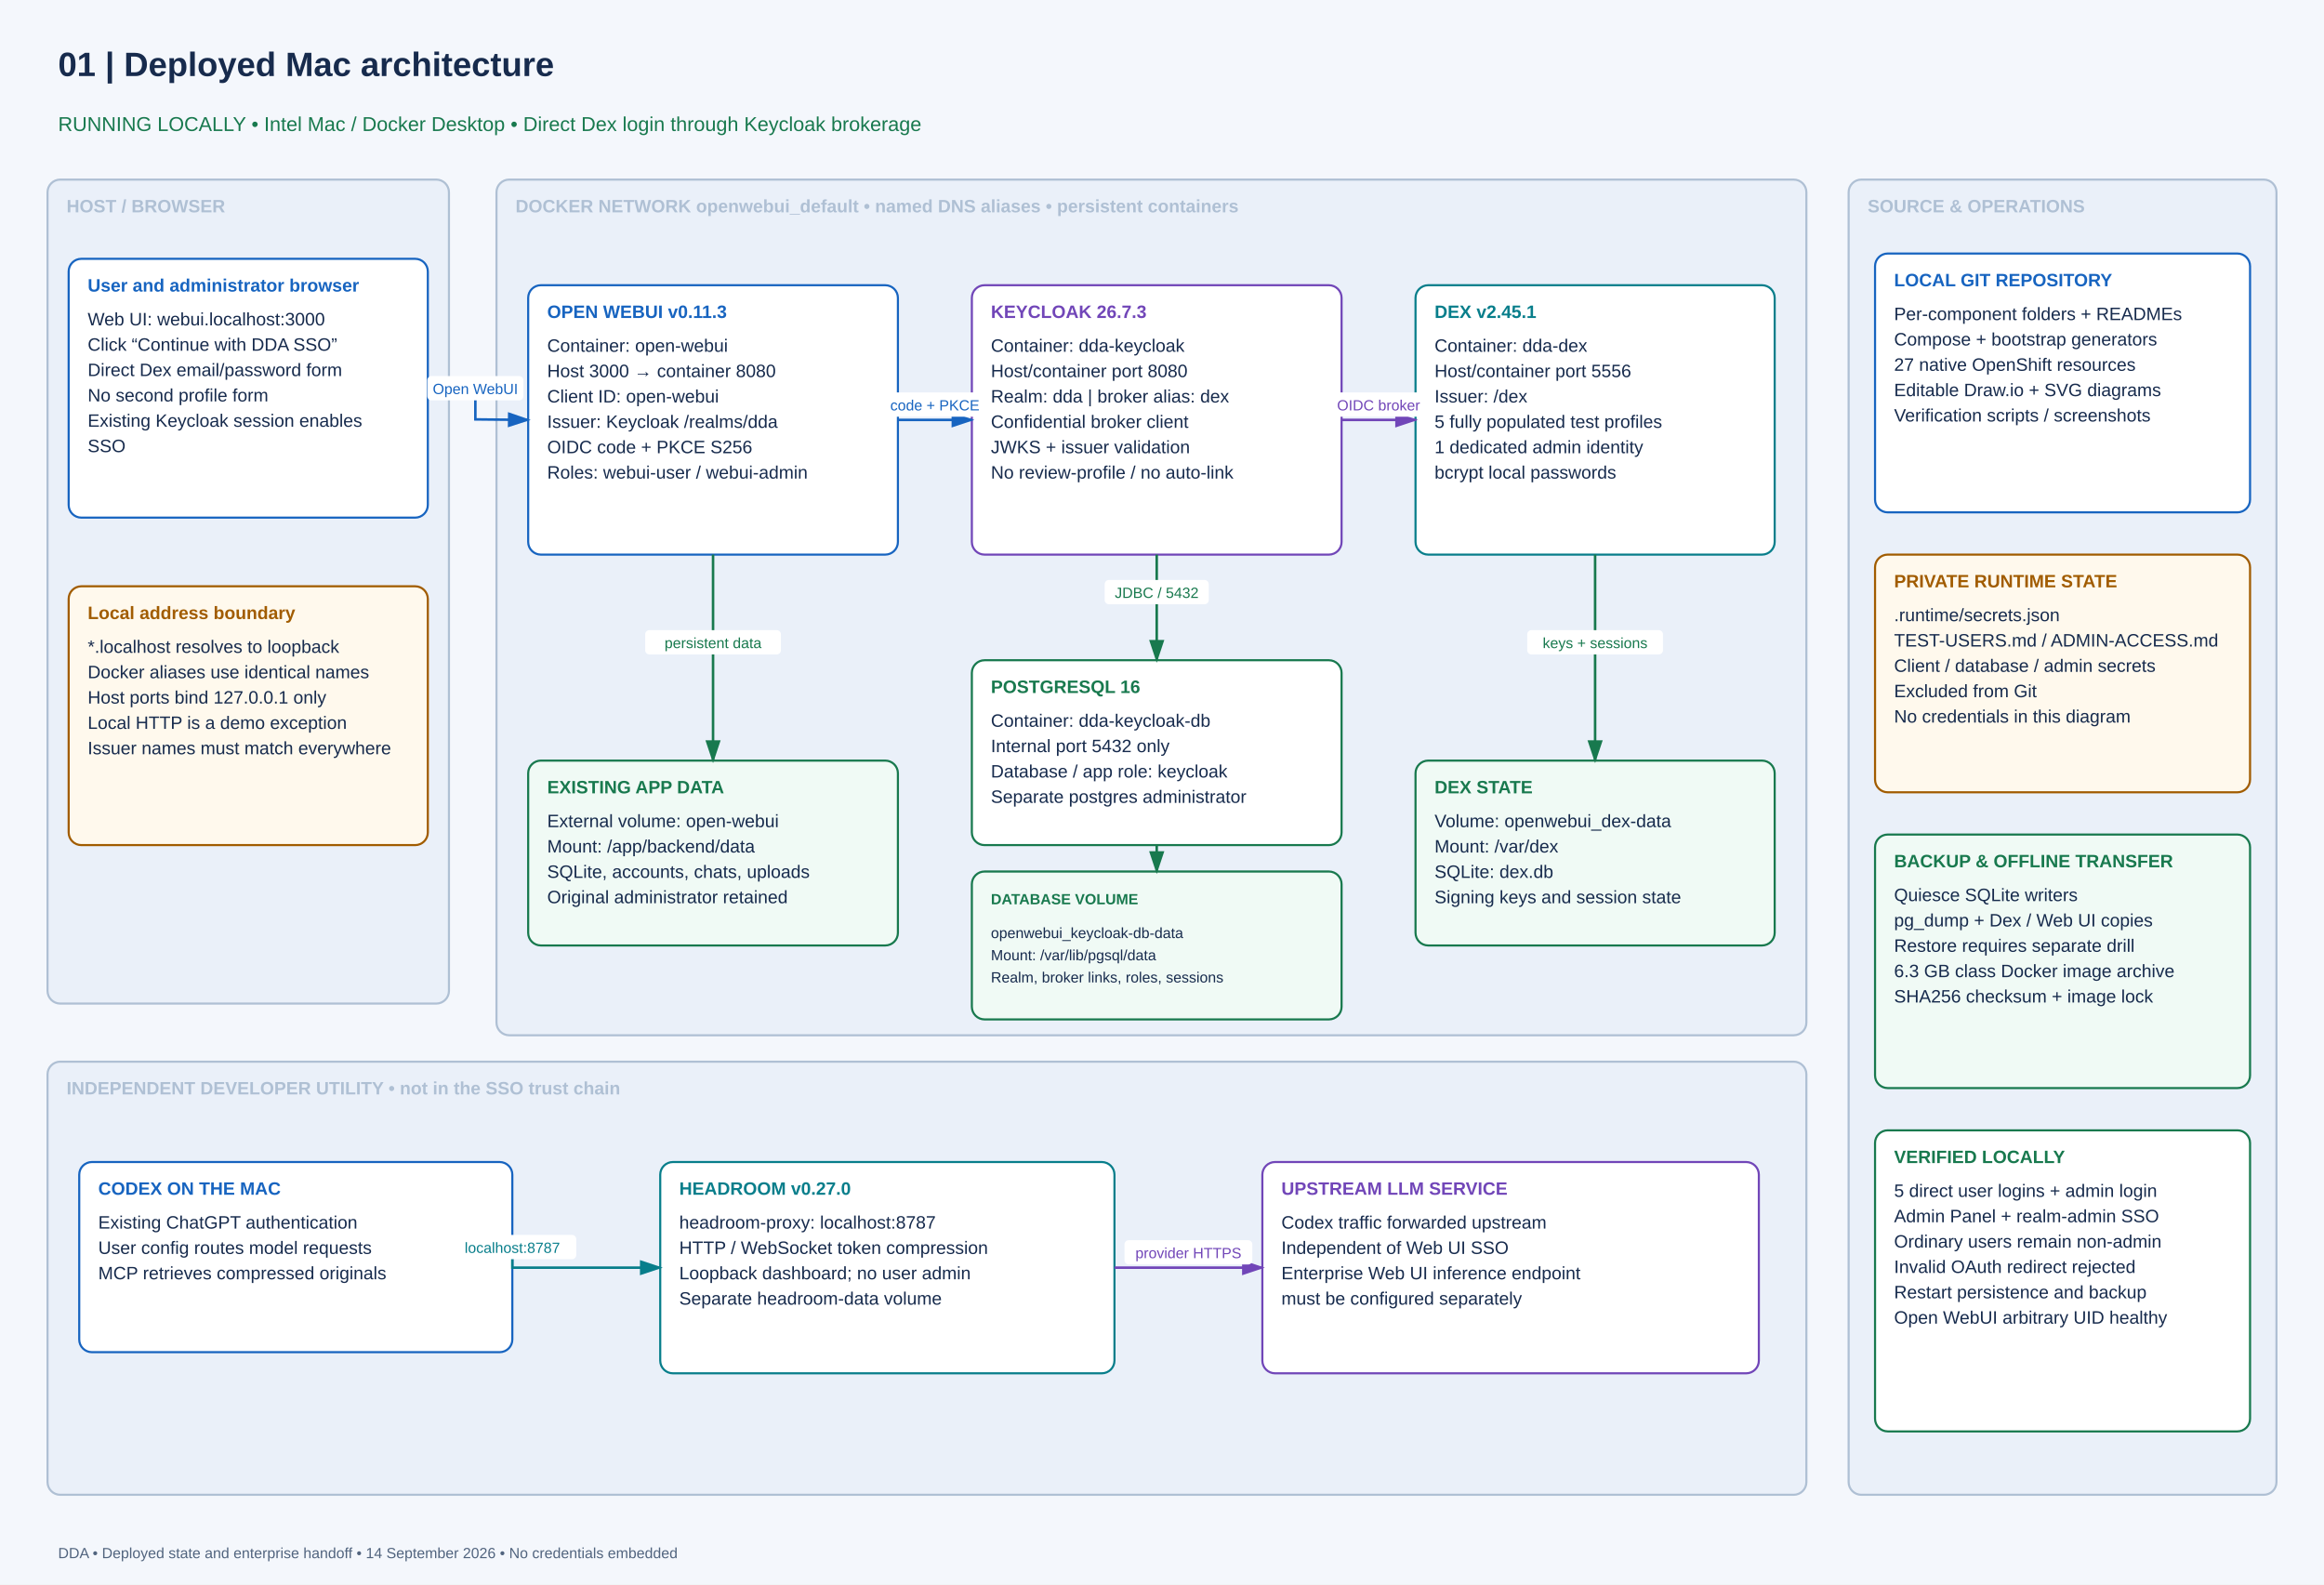
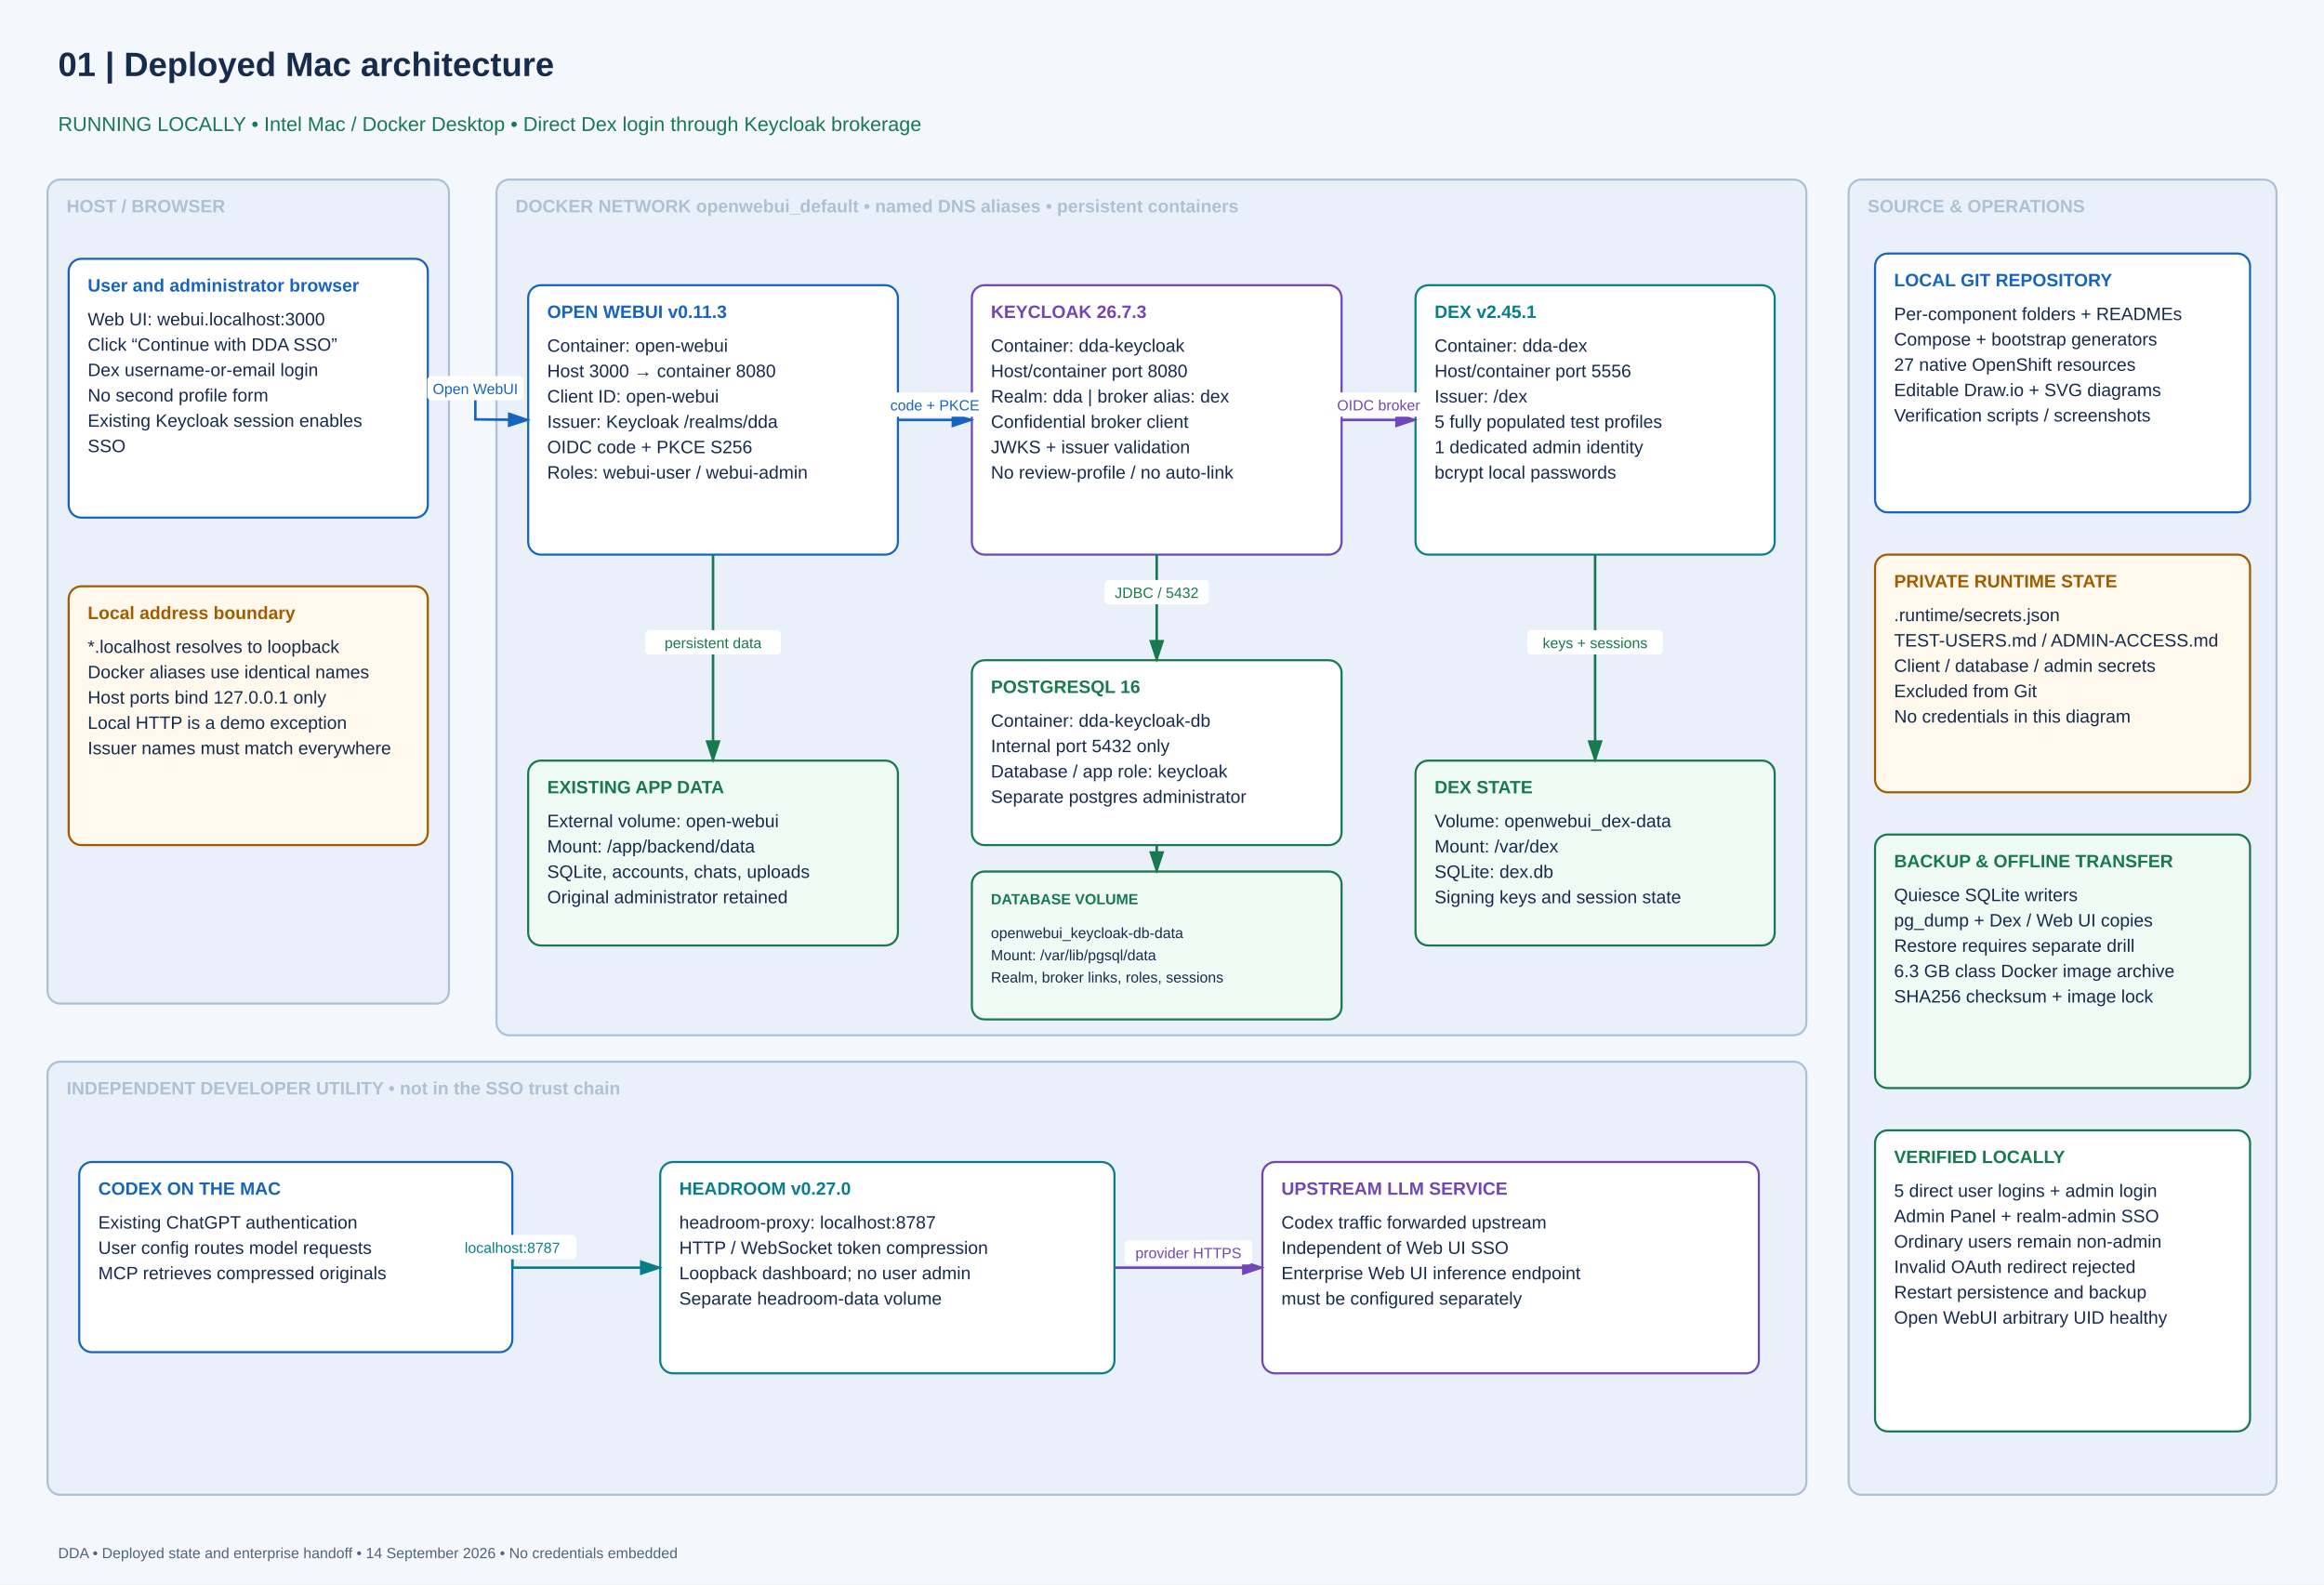
<svg xmlns="http://www.w3.org/2000/svg" width="2200" height="1500" viewBox="0 0 2200 1500">
  <defs>
    <marker id="arrow" markerWidth="10" markerHeight="10" refX="8" refY="3" orient="auto" markerUnits="strokeWidth">
      <path d="M0,0 L0,6 L9,3 z" fill="context-stroke" />
    </marker>
  </defs>
  <rect width="100%" height="100%" fill="#F4F7FC" />
  <text x="55" y="72" font-family="Arial, Helvetica, sans-serif" font-size="32" fill="#172B4D" font-weight="700">01  |  Deployed Mac architecture</text>
  <text x="55" y="124" font-family="Arial, Helvetica, sans-serif" font-size="19" fill="#18794E" font-weight="400">RUNNING LOCALLY  •  Intel Mac / Docker Desktop  •  Direct Dex login through Keycloak brokerage</text>
  <rect x="45" y="170" width="380" height="780" rx="12" fill="#EAF0F9" stroke="#AFC0D4" stroke-width="2" />
  <text x="63" y="201" font-family="Arial, Helvetica, sans-serif" font-size="17" fill="#AFC0D4" font-weight="700">HOST / BROWSER</text>
  <rect x="470" y="170" width="1240" height="810" rx="12" fill="#EAF0F9" stroke="#AFC0D4" stroke-width="2" />
  <text x="488" y="201" font-family="Arial, Helvetica, sans-serif" font-size="17" fill="#AFC0D4" font-weight="700">DOCKER NETWORK  openwebui_default  •  named DNS aliases  •  persistent containers</text>
  <rect x="1750" y="170" width="405" height="1245" rx="12" fill="#EAF0F9" stroke="#AFC0D4" stroke-width="2" />
  <text x="1768" y="201" font-family="Arial, Helvetica, sans-serif" font-size="17" fill="#AFC0D4" font-weight="700">SOURCE &amp; OPERATIONS</text>
  <rect x="65" y="245" width="340" height="245" rx="12" fill="#FFFFFF" stroke="#1764C0" stroke-width="2" />
  <text x="83" y="276" font-family="Arial, Helvetica, sans-serif" font-size="17" fill="#1764C0" font-weight="700">User and administrator browser</text>
  <text x="83" y="308" font-family="Arial, Helvetica, sans-serif" font-size="17" fill="#172B4D" font-weight="400">Web UI: webui.localhost:3000</text>
  <text x="83" y="332" font-family="Arial, Helvetica, sans-serif" font-size="17" fill="#172B4D" font-weight="400">Click “Continue with DDA SSO”</text>
-   <text x="83" y="356" font-family="Arial, Helvetica, sans-serif" font-size="17" fill="#172B4D" font-weight="400">Direct Dex email/password form</text>
+   <text x="83" y="356" font-family="Arial, Helvetica, sans-serif" font-size="17" fill="#172B4D" font-weight="400">Dex username-or-email login</text>
  <text x="83" y="380" font-family="Arial, Helvetica, sans-serif" font-size="17" fill="#172B4D" font-weight="400">No second profile form</text>
  <text x="83" y="404" font-family="Arial, Helvetica, sans-serif" font-size="17" fill="#172B4D" font-weight="400">Existing Keycloak session enables</text>
  <text x="83" y="428" font-family="Arial, Helvetica, sans-serif" font-size="17" fill="#172B4D" font-weight="400">SSO</text>
  <rect x="65" y="555" width="340" height="245" rx="12" fill="#FFF9ED" stroke="#A15C00" stroke-width="2" />
  <text x="83" y="586" font-family="Arial, Helvetica, sans-serif" font-size="17" fill="#A15C00" font-weight="700">Local address boundary</text>
  <text x="83" y="618" font-family="Arial, Helvetica, sans-serif" font-size="17" fill="#172B4D" font-weight="400">*.localhost resolves to loopback</text>
  <text x="83" y="642" font-family="Arial, Helvetica, sans-serif" font-size="17" fill="#172B4D" font-weight="400">Docker aliases use identical names</text>
  <text x="83" y="666" font-family="Arial, Helvetica, sans-serif" font-size="17" fill="#172B4D" font-weight="400">Host ports bind 127.0.0.1 only</text>
  <text x="83" y="690" font-family="Arial, Helvetica, sans-serif" font-size="17" fill="#172B4D" font-weight="400">Local HTTP is a demo exception</text>
  <text x="83" y="714" font-family="Arial, Helvetica, sans-serif" font-size="17" fill="#172B4D" font-weight="400">Issuer names must match everywhere</text>
  <rect x="500" y="270" width="350" height="255" rx="12" fill="#FFFFFF" stroke="#1764C0" stroke-width="2" />
  <text x="518" y="301" font-family="Arial, Helvetica, sans-serif" font-size="17" fill="#1764C0" font-weight="700">OPEN WEBUI  v0.11.3</text>
  <text x="518" y="333" font-family="Arial, Helvetica, sans-serif" font-size="17" fill="#172B4D" font-weight="400">Container: open-webui</text>
  <text x="518" y="357" font-family="Arial, Helvetica, sans-serif" font-size="17" fill="#172B4D" font-weight="400">Host 3000 → container 8080</text>
  <text x="518" y="381" font-family="Arial, Helvetica, sans-serif" font-size="17" fill="#172B4D" font-weight="400">Client ID: open-webui</text>
  <text x="518" y="405" font-family="Arial, Helvetica, sans-serif" font-size="17" fill="#172B4D" font-weight="400">Issuer: Keycloak /realms/dda</text>
  <text x="518" y="429" font-family="Arial, Helvetica, sans-serif" font-size="17" fill="#172B4D" font-weight="400">OIDC code + PKCE S256</text>
  <text x="518" y="453" font-family="Arial, Helvetica, sans-serif" font-size="17" fill="#172B4D" font-weight="400">Roles: webui-user / webui-admin</text>
  <rect x="920" y="270" width="350" height="255" rx="12" fill="#FFFFFF" stroke="#7146B8" stroke-width="2" />
  <text x="938" y="301" font-family="Arial, Helvetica, sans-serif" font-size="17" fill="#7146B8" font-weight="700">KEYCLOAK  26.7.3</text>
  <text x="938" y="333" font-family="Arial, Helvetica, sans-serif" font-size="17" fill="#172B4D" font-weight="400">Container: dda-keycloak</text>
  <text x="938" y="357" font-family="Arial, Helvetica, sans-serif" font-size="17" fill="#172B4D" font-weight="400">Host/container port 8080</text>
  <text x="938" y="381" font-family="Arial, Helvetica, sans-serif" font-size="17" fill="#172B4D" font-weight="400">Realm: dda | broker alias: dex</text>
  <text x="938" y="405" font-family="Arial, Helvetica, sans-serif" font-size="17" fill="#172B4D" font-weight="400">Confidential broker client</text>
  <text x="938" y="429" font-family="Arial, Helvetica, sans-serif" font-size="17" fill="#172B4D" font-weight="400">JWKS + issuer validation</text>
  <text x="938" y="453" font-family="Arial, Helvetica, sans-serif" font-size="17" fill="#172B4D" font-weight="400">No review-profile / no auto-link</text>
  <rect x="1340" y="270" width="340" height="255" rx="12" fill="#FFFFFF" stroke="#087E8B" stroke-width="2" />
  <text x="1358" y="301" font-family="Arial, Helvetica, sans-serif" font-size="17" fill="#087E8B" font-weight="700">DEX  v2.45.1</text>
  <text x="1358" y="333" font-family="Arial, Helvetica, sans-serif" font-size="17" fill="#172B4D" font-weight="400">Container: dda-dex</text>
  <text x="1358" y="357" font-family="Arial, Helvetica, sans-serif" font-size="17" fill="#172B4D" font-weight="400">Host/container port 5556</text>
  <text x="1358" y="381" font-family="Arial, Helvetica, sans-serif" font-size="17" fill="#172B4D" font-weight="400">Issuer: /dex</text>
  <text x="1358" y="405" font-family="Arial, Helvetica, sans-serif" font-size="17" fill="#172B4D" font-weight="400">5 fully populated test profiles</text>
  <text x="1358" y="429" font-family="Arial, Helvetica, sans-serif" font-size="17" fill="#172B4D" font-weight="400">1 dedicated admin identity</text>
  <text x="1358" y="453" font-family="Arial, Helvetica, sans-serif" font-size="17" fill="#172B4D" font-weight="400">bcrypt local passwords</text>
  <rect x="500" y="720" width="350" height="175" rx="12" fill="#F0FAF5" stroke="#18794E" stroke-width="2" />
  <text x="518" y="751" font-family="Arial, Helvetica, sans-serif" font-size="17" fill="#18794E" font-weight="700">EXISTING APP DATA</text>
  <text x="518" y="783" font-family="Arial, Helvetica, sans-serif" font-size="17" fill="#172B4D" font-weight="400">External volume: open-webui</text>
  <text x="518" y="807" font-family="Arial, Helvetica, sans-serif" font-size="17" fill="#172B4D" font-weight="400">Mount: /app/backend/data</text>
  <text x="518" y="831" font-family="Arial, Helvetica, sans-serif" font-size="17" fill="#172B4D" font-weight="400">SQLite, accounts, chats, uploads</text>
  <text x="518" y="855" font-family="Arial, Helvetica, sans-serif" font-size="17" fill="#172B4D" font-weight="400">Original administrator retained</text>
  <rect x="920" y="625" width="350" height="175" rx="12" fill="#FFFFFF" stroke="#18794E" stroke-width="2" />
  <text x="938" y="656" font-family="Arial, Helvetica, sans-serif" font-size="17" fill="#18794E" font-weight="700">POSTGRESQL  16</text>
  <text x="938" y="688" font-family="Arial, Helvetica, sans-serif" font-size="17" fill="#172B4D" font-weight="400">Container: dda-keycloak-db</text>
  <text x="938" y="712" font-family="Arial, Helvetica, sans-serif" font-size="17" fill="#172B4D" font-weight="400">Internal port 5432 only</text>
  <text x="938" y="736" font-family="Arial, Helvetica, sans-serif" font-size="17" fill="#172B4D" font-weight="400">Database / app role: keycloak</text>
  <text x="938" y="760" font-family="Arial, Helvetica, sans-serif" font-size="17" fill="#172B4D" font-weight="400">Separate postgres administrator</text>
  <rect x="920" y="825" width="350" height="140" rx="12" fill="#F0FAF5" stroke="#18794E" stroke-width="2" />
  <text x="938" y="856" font-family="Arial, Helvetica, sans-serif" font-size="14" fill="#18794E" font-weight="700">DATABASE VOLUME</text>
  <text x="938" y="888" font-family="Arial, Helvetica, sans-serif" font-size="14" fill="#172B4D" font-weight="400">openwebui_keycloak-db-data</text>
  <text x="938" y="909" font-family="Arial, Helvetica, sans-serif" font-size="14" fill="#172B4D" font-weight="400">Mount: /var/lib/pgsql/data</text>
  <text x="938" y="930" font-family="Arial, Helvetica, sans-serif" font-size="14" fill="#172B4D" font-weight="400">Realm, broker links, roles, sessions</text>
  <rect x="1340" y="720" width="340" height="175" rx="12" fill="#F0FAF5" stroke="#18794E" stroke-width="2" />
  <text x="1358" y="751" font-family="Arial, Helvetica, sans-serif" font-size="17" fill="#18794E" font-weight="700">DEX STATE</text>
  <text x="1358" y="783" font-family="Arial, Helvetica, sans-serif" font-size="17" fill="#172B4D" font-weight="400">Volume: openwebui_dex-data</text>
  <text x="1358" y="807" font-family="Arial, Helvetica, sans-serif" font-size="17" fill="#172B4D" font-weight="400">Mount: /var/dex</text>
  <text x="1358" y="831" font-family="Arial, Helvetica, sans-serif" font-size="17" fill="#172B4D" font-weight="400">SQLite: dex.db</text>
  <text x="1358" y="855" font-family="Arial, Helvetica, sans-serif" font-size="17" fill="#172B4D" font-weight="400">Signing keys and session state</text>
  <rect x="1775" y="240" width="355" height="245" rx="12" fill="#FFFFFF" stroke="#1764C0" stroke-width="2" />
  <text x="1793" y="271" font-family="Arial, Helvetica, sans-serif" font-size="17" fill="#1764C0" font-weight="700">LOCAL GIT REPOSITORY</text>
  <text x="1793" y="303" font-family="Arial, Helvetica, sans-serif" font-size="17" fill="#172B4D" font-weight="400">Per-component folders + READMEs</text>
  <text x="1793" y="327" font-family="Arial, Helvetica, sans-serif" font-size="17" fill="#172B4D" font-weight="400">Compose + bootstrap generators</text>
  <text x="1793" y="351" font-family="Arial, Helvetica, sans-serif" font-size="17" fill="#172B4D" font-weight="400">27 native OpenShift resources</text>
  <text x="1793" y="375" font-family="Arial, Helvetica, sans-serif" font-size="17" fill="#172B4D" font-weight="400">Editable Draw.io + SVG diagrams</text>
  <text x="1793" y="399" font-family="Arial, Helvetica, sans-serif" font-size="17" fill="#172B4D" font-weight="400">Verification scripts / screenshots</text>
  <rect x="1775" y="525" width="355" height="225" rx="12" fill="#FFF9ED" stroke="#A15C00" stroke-width="2" />
  <text x="1793" y="556" font-family="Arial, Helvetica, sans-serif" font-size="17" fill="#A15C00" font-weight="700">PRIVATE RUNTIME STATE</text>
  <text x="1793" y="588" font-family="Arial, Helvetica, sans-serif" font-size="17" fill="#172B4D" font-weight="400">.runtime/secrets.json</text>
  <text x="1793" y="612" font-family="Arial, Helvetica, sans-serif" font-size="17" fill="#172B4D" font-weight="400">TEST-USERS.md / ADMIN-ACCESS.md</text>
  <text x="1793" y="636" font-family="Arial, Helvetica, sans-serif" font-size="17" fill="#172B4D" font-weight="400">Client / database / admin secrets</text>
  <text x="1793" y="660" font-family="Arial, Helvetica, sans-serif" font-size="17" fill="#172B4D" font-weight="400">Excluded from Git</text>
  <text x="1793" y="684" font-family="Arial, Helvetica, sans-serif" font-size="17" fill="#172B4D" font-weight="400">No credentials in this diagram</text>
  <rect x="1775" y="790" width="355" height="240" rx="12" fill="#F0FAF5" stroke="#18794E" stroke-width="2" />
  <text x="1793" y="821" font-family="Arial, Helvetica, sans-serif" font-size="17" fill="#18794E" font-weight="700">BACKUP &amp; OFFLINE TRANSFER</text>
  <text x="1793" y="853" font-family="Arial, Helvetica, sans-serif" font-size="17" fill="#172B4D" font-weight="400">Quiesce SQLite writers</text>
  <text x="1793" y="877" font-family="Arial, Helvetica, sans-serif" font-size="17" fill="#172B4D" font-weight="400">pg_dump + Dex / Web UI copies</text>
  <text x="1793" y="901" font-family="Arial, Helvetica, sans-serif" font-size="17" fill="#172B4D" font-weight="400">Restore requires separate drill</text>
  <text x="1793" y="925" font-family="Arial, Helvetica, sans-serif" font-size="17" fill="#172B4D" font-weight="400">6.3 GB class Docker image archive</text>
  <text x="1793" y="949" font-family="Arial, Helvetica, sans-serif" font-size="17" fill="#172B4D" font-weight="400">SHA256 checksum + image lock</text>
  <rect x="1775" y="1070" width="355" height="285" rx="12" fill="#FFFFFF" stroke="#18794E" stroke-width="2" />
  <text x="1793" y="1101" font-family="Arial, Helvetica, sans-serif" font-size="17" fill="#18794E" font-weight="700">VERIFIED LOCALLY</text>
  <text x="1793" y="1133" font-family="Arial, Helvetica, sans-serif" font-size="17" fill="#172B4D" font-weight="400">5 direct user logins + admin login</text>
  <text x="1793" y="1157" font-family="Arial, Helvetica, sans-serif" font-size="17" fill="#172B4D" font-weight="400">Admin Panel + realm-admin SSO</text>
  <text x="1793" y="1181" font-family="Arial, Helvetica, sans-serif" font-size="17" fill="#172B4D" font-weight="400">Ordinary users remain non-admin</text>
  <text x="1793" y="1205" font-family="Arial, Helvetica, sans-serif" font-size="17" fill="#172B4D" font-weight="400">Invalid OAuth redirect rejected</text>
  <text x="1793" y="1229" font-family="Arial, Helvetica, sans-serif" font-size="17" fill="#172B4D" font-weight="400">Restart persistence and backup</text>
  <text x="1793" y="1253" font-family="Arial, Helvetica, sans-serif" font-size="17" fill="#172B4D" font-weight="400">Open WebUI arbitrary UID healthy</text>
  <rect x="45" y="1005" width="1665" height="410" rx="12" fill="#EAF0F9" stroke="#AFC0D4" stroke-width="2" />
  <text x="63" y="1036" font-family="Arial, Helvetica, sans-serif" font-size="17" fill="#AFC0D4" font-weight="700">INDEPENDENT DEVELOPER UTILITY  •  not in the SSO trust chain</text>
  <rect x="75" y="1100" width="410" height="180" rx="12" fill="#FFFFFF" stroke="#1764C0" stroke-width="2" />
  <text x="93" y="1131" font-family="Arial, Helvetica, sans-serif" font-size="17" fill="#1764C0" font-weight="700">CODEX ON THE MAC</text>
  <text x="93" y="1163" font-family="Arial, Helvetica, sans-serif" font-size="17" fill="#172B4D" font-weight="400">Existing ChatGPT authentication</text>
  <text x="93" y="1187" font-family="Arial, Helvetica, sans-serif" font-size="17" fill="#172B4D" font-weight="400">User config routes model requests</text>
  <text x="93" y="1211" font-family="Arial, Helvetica, sans-serif" font-size="17" fill="#172B4D" font-weight="400">MCP retrieves compressed originals</text>
  <rect x="625" y="1100" width="430" height="200" rx="12" fill="#FFFFFF" stroke="#087E8B" stroke-width="2" />
  <text x="643" y="1131" font-family="Arial, Helvetica, sans-serif" font-size="17" fill="#087E8B" font-weight="700">HEADROOM  v0.27.0</text>
  <text x="643" y="1163" font-family="Arial, Helvetica, sans-serif" font-size="17" fill="#172B4D" font-weight="400">headroom-proxy: localhost:8787</text>
  <text x="643" y="1187" font-family="Arial, Helvetica, sans-serif" font-size="17" fill="#172B4D" font-weight="400">HTTP / WebSocket token compression</text>
  <text x="643" y="1211" font-family="Arial, Helvetica, sans-serif" font-size="17" fill="#172B4D" font-weight="400">Loopback dashboard; no user admin</text>
  <text x="643" y="1235" font-family="Arial, Helvetica, sans-serif" font-size="17" fill="#172B4D" font-weight="400">Separate headroom-data volume</text>
  <rect x="1195" y="1100" width="470" height="200" rx="12" fill="#FFFFFF" stroke="#7146B8" stroke-width="2" />
  <text x="1213" y="1131" font-family="Arial, Helvetica, sans-serif" font-size="17" fill="#7146B8" font-weight="700">UPSTREAM LLM SERVICE</text>
  <text x="1213" y="1163" font-family="Arial, Helvetica, sans-serif" font-size="17" fill="#172B4D" font-weight="400">Codex traffic forwarded upstream</text>
  <text x="1213" y="1187" font-family="Arial, Helvetica, sans-serif" font-size="17" fill="#172B4D" font-weight="400">Independent of Web UI SSO</text>
  <text x="1213" y="1211" font-family="Arial, Helvetica, sans-serif" font-size="17" fill="#172B4D" font-weight="400">Enterprise Web UI inference endpoint</text>
  <text x="1213" y="1235" font-family="Arial, Helvetica, sans-serif" font-size="17" fill="#172B4D" font-weight="400">must be configured separately</text>
  <polyline points="405,367.5 450,367 450,397 500,397.5" fill="none" stroke="#1764C0" stroke-width="2.4" marker-end="url(#arrow)" />
  <rect x="404.5" y="356.0" width="91.0" height="23" rx="4" fill="#FFFFFF" />
  <text x="450.0" y="373.0" text-anchor="middle" font-family="Arial, Helvetica, sans-serif" font-size="14" fill="#1764C0">Open WebUI</text>
  <polyline points="850,397.5 920,397.5" fill="none" stroke="#1764C0" stroke-width="2.4" marker-end="url(#arrow)" />
  <rect x="835.75" y="371.5" width="98.5" height="23" rx="4" fill="#FFFFFF" />
  <text x="885.0" y="388.5" text-anchor="middle" font-family="Arial, Helvetica, sans-serif" font-size="14" fill="#1764C0">code + PKCE</text>
  <polyline points="1270,397.5 1340,397.5" fill="none" stroke="#7146B8" stroke-width="2.4" marker-end="url(#arrow)" />
  <rect x="1255.75" y="371.5" width="98.5" height="23" rx="4" fill="#FFFFFF" />
  <text x="1305.0" y="388.5" text-anchor="middle" font-family="Arial, Helvetica, sans-serif" font-size="14" fill="#7146B8">OIDC broker</text>
  <polyline points="675.0,525 675.0,720" fill="none" stroke="#18794E" stroke-width="2.4" marker-end="url(#arrow)" />
  <rect x="610.75" y="596.5" width="128.5" height="23" rx="4" fill="#FFFFFF" />
  <text x="675.0" y="613.5" text-anchor="middle" font-family="Arial, Helvetica, sans-serif" font-size="14" fill="#18794E">persistent data</text>
  <polyline points="1095.0,525 1095.0,625" fill="none" stroke="#18794E" stroke-width="2.4" marker-end="url(#arrow)" />
  <rect x="1045.75" y="549.0" width="98.5" height="23" rx="4" fill="#FFFFFF" />
  <text x="1095.0" y="566.0" text-anchor="middle" font-family="Arial, Helvetica, sans-serif" font-size="14" fill="#18794E">JDBC / 5432</text>
  <polyline points="1095.0,800 1095.0,825" fill="none" stroke="#18794E" stroke-width="2.4" marker-end="url(#arrow)" />
  <polyline points="1510.0,525 1510.0,720" fill="none" stroke="#18794E" stroke-width="2.4" marker-end="url(#arrow)" />
  <rect x="1445.75" y="596.5" width="128.5" height="23" rx="4" fill="#FFFFFF" />
  <text x="1510.0" y="613.5" text-anchor="middle" font-family="Arial, Helvetica, sans-serif" font-size="14" fill="#18794E">keys + sessions</text>
  <polyline points="485,1190.0 485,1200.0 625,1200.0" fill="none" stroke="#087E8B" stroke-width="2.4" marker-end="url(#arrow)" />
  <rect x="424.5" y="1169.0" width="121.0" height="23" rx="4" fill="#FFFFFF" />
  <text x="485.0" y="1186.0" text-anchor="middle" font-family="Arial, Helvetica, sans-serif" font-size="14" fill="#087E8B">localhost:8787</text>
  <polyline points="1055,1200.0 1195,1200.0" fill="none" stroke="#7146B8" stroke-width="2.4" marker-end="url(#arrow)" />
  <rect x="1064.5" y="1174.0" width="121.0" height="23" rx="4" fill="#FFFFFF" />
  <text x="1125.0" y="1191.0" text-anchor="middle" font-family="Arial, Helvetica, sans-serif" font-size="14" fill="#7146B8">provider HTTPS</text>
  <text x="55" y="1475" font-family="Arial, Helvetica, sans-serif" font-size="14" fill="#51647E" font-weight="400">DDA • Deployed state and enterprise handoff • 14 September 2026 • No credentials embedded</text>
</svg>
